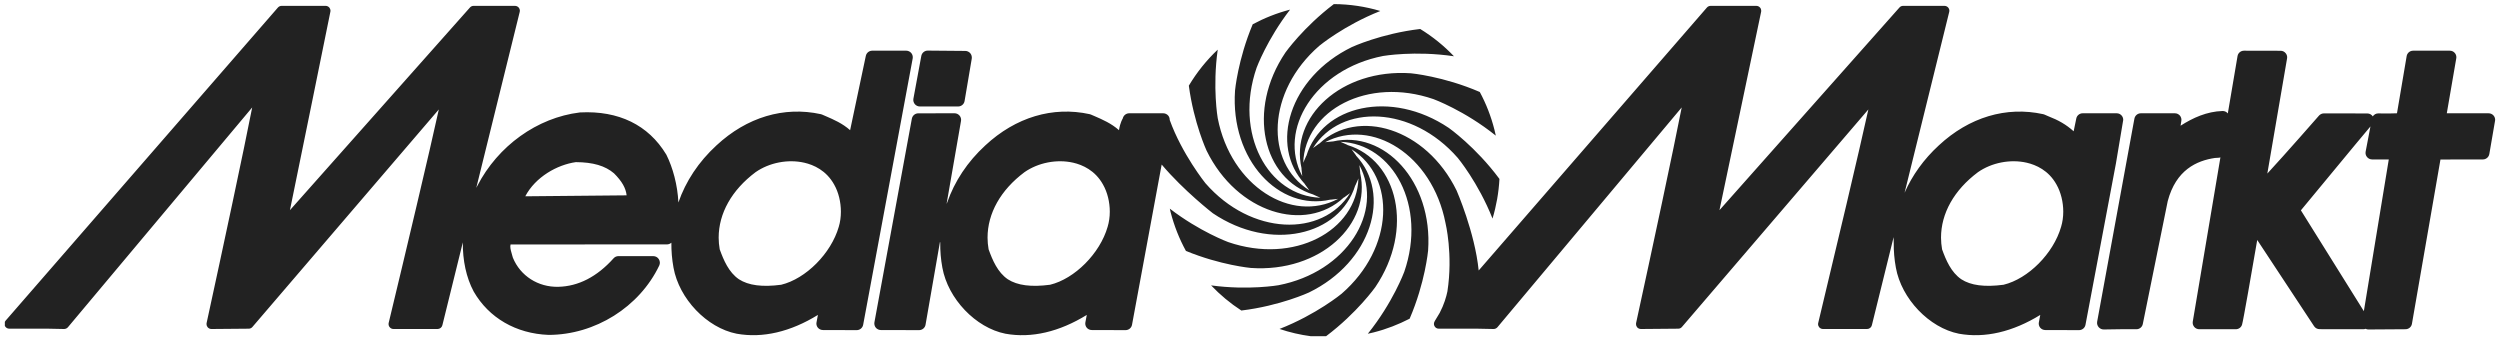
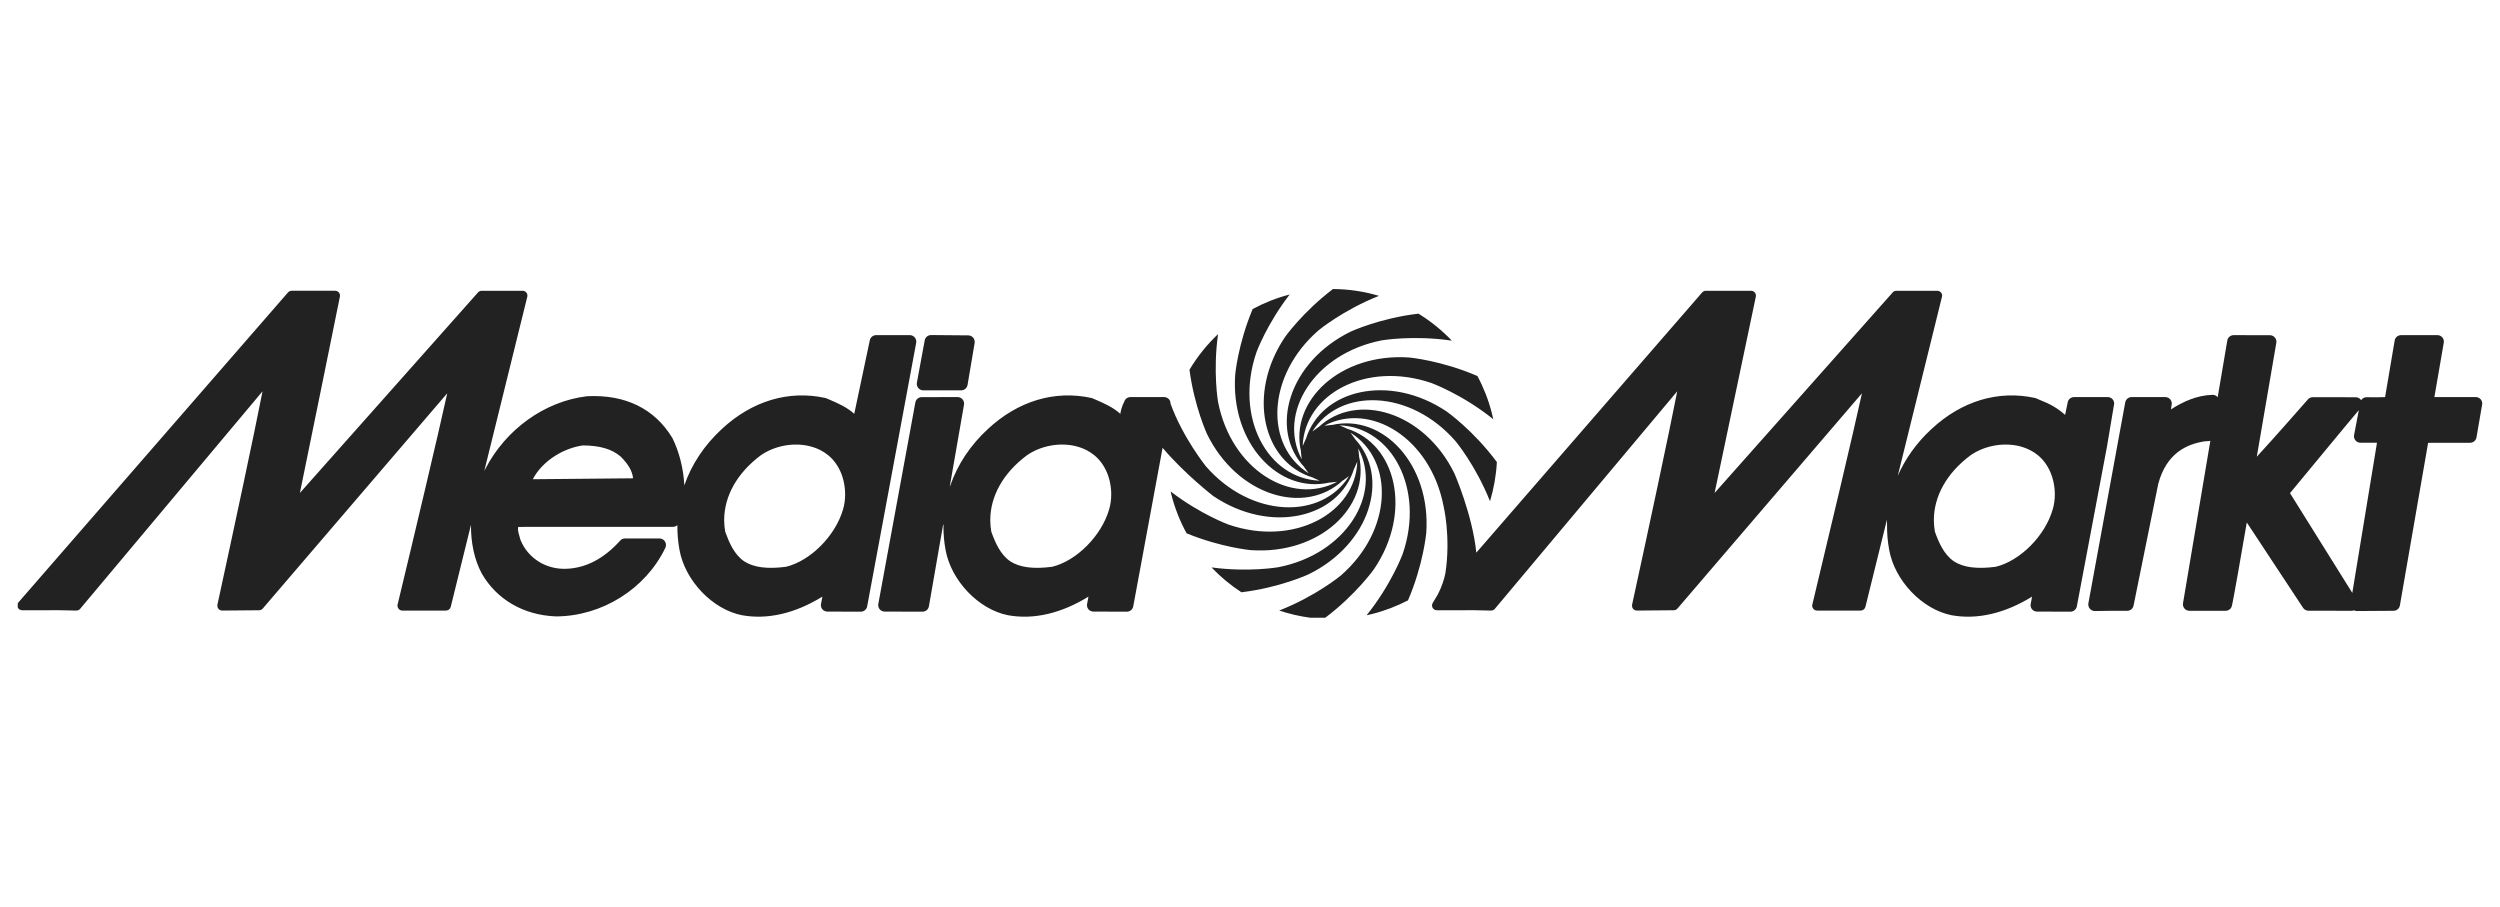
- <svg xmlns="http://www.w3.org/2000/svg" width="191" height="26" viewBox="0 0 191 26" fill="none">
-   <path fill-rule="evenodd" clip-rule="evenodd" d="M162.098 8.833C162.005 8.721 161.864 8.654 161.715 8.654H159.119C158.883 8.654 158.676 8.819 158.629 9.05L158.427 10.03C157.851 9.514 157.276 9.184 156.452 8.865L156.194 8.752C156.162 8.741 156.131 8.728 156.098 8.722C153.28 8.105 150.447 8.952 148.128 11.106C146.97 12.169 146.092 13.401 145.51 14.727L148.92 0.911C148.95 0.801 148.924 0.681 148.853 0.591C148.783 0.501 148.673 0.448 148.558 0.448H145.398C145.288 0.448 145.188 0.493 145.117 0.575L131.367 16.057C131.849 13.737 134.551 0.898 134.551 0.898C134.551 0.873 134.558 0.845 134.558 0.821C134.558 0.738 134.531 0.652 134.474 0.586C134.404 0.499 134.295 0.448 134.184 0.448H130.694C130.583 0.448 130.479 0.496 130.409 0.575L112.971 20.665C112.678 17.74 111.284 14.555 111.284 14.555C108.947 9.778 103.747 8.231 100.798 10.97L100.778 10.975L100.315 11.31C102.454 7.904 107.882 8.056 111.375 12.066C111.375 12.066 112.928 13.928 114.029 16.698C114.323 15.72 114.503 14.706 114.558 13.67C112.738 11.215 110.688 9.773 110.688 9.773C106.274 6.803 100.991 8.057 99.81 11.9L99.794 11.916L99.566 12.436C99.71 8.416 104.484 5.844 109.518 7.573C109.518 7.573 111.888 8.441 114.28 10.363C114.248 10.21 114.215 10.057 114.173 9.903C113.915 8.888 113.539 7.925 113.056 7.028C110.266 5.823 107.792 5.599 107.792 5.599C102.479 5.231 98.535 8.947 99.439 12.865L99.432 12.886L99.492 13.453C97.604 9.899 100.448 5.293 105.672 4.276C105.672 4.276 108.099 3.856 111.082 4.299C110.326 3.502 109.462 2.804 108.504 2.214C105.513 2.564 103.281 3.597 103.281 3.597C98.498 5.925 96.944 11.114 99.691 14.059L99.694 14.076L100.031 14.539C96.616 12.403 96.771 6.992 100.787 3.506C100.787 3.506 102.664 1.946 105.457 0.84C104.305 0.496 103.11 0.32 101.906 0.313C99.571 2.085 98.209 4.01 98.209 4.01C95.232 8.415 96.489 13.683 100.34 14.863L100.355 14.875L100.878 15.108C96.851 14.964 94.272 10.2 96.004 5.178C96.004 5.178 96.802 3.012 98.562 0.735C97.554 0.996 96.601 1.377 95.707 1.855C94.57 4.56 94.357 6.915 94.357 6.915C93.987 12.215 97.715 16.15 101.643 15.251L101.661 15.256L102.231 15.193C98.669 17.079 94.048 14.241 93.034 9.026C93.034 9.026 92.627 6.696 93.034 3.793C92.185 4.595 91.442 5.516 90.827 6.545C91.208 9.405 92.182 11.507 92.182 11.507C94.517 16.282 99.717 17.831 102.666 15.09L102.688 15.086L103.15 14.752C101.012 18.157 95.583 18.005 92.092 13.995C92.092 13.995 90.302 11.764 89.366 9.165C89.368 9.043 89.331 8.926 89.254 8.833C89.158 8.721 89.018 8.654 88.866 8.654H86.273C86.035 8.654 85.83 8.819 85.78 9.05C85.78 9.05 85.581 9.352 85.49 9.946C84.914 9.432 84.231 9.134 83.608 8.865L83.344 8.752C83.314 8.741 83.281 8.728 83.251 8.722C80.433 8.105 77.601 8.952 75.281 11.106C73.91 12.365 72.926 13.858 72.367 15.471L72.319 15.577L73.422 9.237C73.446 9.094 73.406 8.944 73.31 8.831C73.213 8.719 73.072 8.653 72.926 8.654L70.158 8.658C69.916 8.659 69.708 8.831 69.665 9.071L66.805 24.627C66.78 24.773 66.821 24.924 66.915 25.039C67.01 25.15 67.152 25.215 67.3 25.215L70.217 25.222C70.463 25.222 70.672 25.046 70.712 24.806L71.814 18.476C71.826 18.516 71.836 18.542 71.836 18.542C71.826 19.171 71.878 19.809 71.996 20.446C72.425 22.825 74.539 25.044 76.818 25.496C78.806 25.855 80.932 25.352 83.03 24.06C82.989 24.286 82.923 24.627 82.923 24.627C82.917 24.657 82.915 24.687 82.915 24.719C82.915 24.835 82.955 24.949 83.03 25.039C83.124 25.152 83.266 25.215 83.418 25.215L85.992 25.222C86.234 25.222 86.442 25.052 86.486 24.814L88.752 12.571C90.447 14.579 92.664 16.294 92.664 16.294C97.077 19.266 102.358 18.011 103.539 14.17L103.557 14.153L103.786 13.631C103.642 17.65 98.866 20.226 93.832 18.494C93.832 18.494 91.661 17.698 89.374 15.942C89.393 16.025 89.41 16.111 89.431 16.196C89.703 17.247 90.096 18.245 90.605 19.171C93.265 20.264 95.56 20.471 95.56 20.471C100.87 20.841 104.815 17.122 103.913 13.203L103.92 13.183L103.857 12.614C105.747 16.168 102.902 20.781 97.675 21.791C97.675 21.791 95.392 22.191 92.528 21.804C93.214 22.524 93.986 23.17 94.839 23.724C97.807 23.365 100.005 22.345 100.005 22.345C104.79 20.018 106.346 14.828 103.599 11.886L103.593 11.864L103.257 11.404C106.673 13.539 106.52 18.95 102.503 22.437C102.503 22.437 100.587 24.024 97.755 25.132C98.535 25.395 99.339 25.581 100.152 25.688H101.31C103.689 23.898 105.077 21.932 105.077 21.932C108.057 17.527 106.801 12.257 102.947 11.08L102.932 11.064L102.411 10.834C106.439 10.979 109.019 15.742 107.286 20.766C107.286 20.766 106.42 23.116 104.501 25.499C104.655 25.465 104.803 25.433 104.956 25.393C105.93 25.147 106.846 24.786 107.697 24.348C108.887 21.585 109.107 19.143 109.107 19.143C109.48 13.847 105.751 9.909 101.82 10.81L101.804 10.806L101.235 10.866C104.795 8.982 109.419 11.82 110.435 17.035C110.435 17.035 111.021 19.429 110.582 22.265C110.498 22.675 110.326 23.268 109.994 23.902C109.894 24.078 109.769 24.286 109.617 24.528L109.621 24.521C109.619 24.528 109.613 24.533 109.609 24.541C109.605 24.548 109.605 24.549 109.605 24.555C109.545 24.656 109.533 24.783 109.585 24.895C109.643 25.029 109.777 25.114 109.926 25.111H111.545C112.397 25.107 113.128 25.102 114.101 25.136C114.217 25.138 114.328 25.088 114.402 25.003L128.482 8.209C127.888 11.273 126.203 19.151 124.997 24.682C124.994 24.709 124.991 24.736 124.991 24.762C124.991 24.847 125.019 24.93 125.071 24.996C125.144 25.086 125.251 25.136 125.369 25.136L128.217 25.111C128.325 25.111 128.428 25.065 128.498 24.981C128.498 24.981 141.127 10.244 142.743 8.361C142.07 11.437 140.226 19.207 138.912 24.674C138.902 24.704 138.898 24.73 138.898 24.761C138.898 24.842 138.926 24.925 138.98 24.992C139.052 25.083 139.159 25.136 139.276 25.136H142.644C142.816 25.136 142.969 25.019 143.01 24.849L144.468 18.948L144.671 18.118C144.678 18.355 144.681 18.542 144.681 18.542C144.674 19.171 144.726 19.809 144.844 20.446C145.269 22.825 147.388 25.044 149.663 25.496C151.65 25.855 153.779 25.352 155.876 24.06L155.769 24.627C155.764 24.657 155.76 24.687 155.76 24.719C155.76 24.835 155.8 24.949 155.874 25.039C155.972 25.152 156.114 25.215 156.26 25.215L158.836 25.222C159.081 25.222 159.287 25.052 159.331 24.814L161.657 12.487L162.214 9.165C162.216 9.043 162.178 8.926 162.097 8.833H162.098ZM0.37 24.896V24.586C0.386 24.554 0.405 24.523 0.43 24.496L21.234 0.575C21.306 0.495 21.408 0.447 21.519 0.447H24.877C24.987 0.447 25.093 0.498 25.167 0.585C25.22 0.651 25.251 0.739 25.251 0.82C25.251 0.844 25.246 0.872 25.241 0.897C25.241 0.897 22.636 13.735 22.151 16.057C23.794 14.207 35.903 0.575 35.903 0.575C35.973 0.493 36.077 0.448 36.181 0.448H39.343C39.459 0.448 39.569 0.501 39.64 0.591C39.71 0.681 39.736 0.801 39.706 0.911L36.388 14.351C36.416 14.301 36.439 14.252 36.465 14.206C38.044 11.142 41.045 8.988 44.292 8.592C44.302 8.589 44.315 8.589 44.328 8.589C47.265 8.441 49.532 9.549 50.891 11.789L50.913 11.825C51.401 12.803 51.765 14.118 51.83 15.471C52.385 13.858 53.37 12.365 54.74 11.106C57.06 8.952 59.89 8.105 62.711 8.722C62.74 8.728 62.775 8.741 62.804 8.752L63.066 8.865C63.692 9.134 64.373 9.432 64.949 9.946C65.254 8.515 66.149 4.268 66.149 4.268C66.199 4.038 66.403 3.872 66.639 3.872H69.234C69.384 3.872 69.524 3.939 69.62 4.05C69.715 4.164 69.755 4.316 69.73 4.462L65.945 24.814C65.9 25.052 65.694 25.222 65.452 25.222L62.877 25.215C62.727 25.215 62.583 25.152 62.488 25.039C62.413 24.949 62.372 24.835 62.372 24.719C62.372 24.688 62.376 24.656 62.382 24.627C62.382 24.627 62.447 24.286 62.488 24.06C60.39 25.352 58.267 25.855 56.277 25.495C54 25.044 51.883 22.825 51.455 20.446C51.339 19.809 51.287 19.171 51.293 18.542C51.203 18.622 51.084 18.672 50.957 18.672L39.007 18.677C38.996 18.727 38.987 18.77 38.987 18.822C38.987 19.004 39.051 19.242 39.133 19.512L39.184 19.687C39.751 21.077 41.112 21.949 42.656 21.912C44.191 21.877 45.613 21.144 46.877 19.735C46.97 19.628 47.107 19.568 47.248 19.568H49.912C50.084 19.568 50.246 19.656 50.335 19.802C50.428 19.947 50.44 20.129 50.368 20.284C48.855 23.456 45.464 25.586 41.905 25.586C39.428 25.49 37.35 24.288 36.193 22.278C35.617 21.207 35.344 19.878 35.36 18.516L33.797 24.849C33.755 25.019 33.602 25.136 33.43 25.136H30.06C29.946 25.136 29.837 25.083 29.768 24.992C29.712 24.925 29.684 24.842 29.684 24.762C29.684 24.73 29.689 24.703 29.694 24.674C31.011 19.207 32.856 11.437 33.526 8.362L19.283 24.982C19.213 25.065 19.111 25.111 19.002 25.111L16.155 25.136C16.04 25.136 15.934 25.086 15.861 24.996C15.807 24.93 15.777 24.846 15.777 24.761C15.777 24.736 15.777 24.709 15.784 24.682C16.989 19.151 18.674 11.272 19.267 8.209L5.187 25.003C5.114 25.088 5.003 25.138 4.887 25.136C3.915 25.102 3.183 25.106 2.331 25.111H0.71C0.565 25.114 0.432 25.029 0.37 24.896ZM157.467 17.332C156.884 19.364 154.957 21.299 153.072 21.755C151.63 21.945 150.574 21.81 149.842 21.335C149.065 20.803 148.675 19.88 148.374 19.048C148.324 18.75 148.294 18.45 148.294 18.157C148.294 16.306 149.288 14.522 151.116 13.155C152.163 12.423 153.592 12.145 154.842 12.431C155.547 12.594 156.515 13.012 157.117 14.101C157.452 14.692 157.633 15.441 157.633 16.171C157.633 16.575 157.577 16.971 157.467 17.332ZM40.131 14.997L47.874 14.924C47.814 14.371 47.522 13.854 46.91 13.242C46.235 12.665 45.31 12.394 43.995 12.387C42.571 12.585 40.908 13.519 40.131 14.997ZM64.081 17.332C64.191 16.971 64.244 16.575 64.244 16.172C64.244 15.441 64.066 14.692 63.73 14.102C63.123 13.012 62.16 12.594 61.452 12.432C60.204 12.145 58.775 12.422 57.724 13.155C55.901 14.522 54.906 16.305 54.906 18.157C54.906 18.45 54.934 18.75 54.986 19.048C55.287 19.88 55.676 20.803 56.452 21.335C57.188 21.81 58.246 21.945 59.683 21.755C61.567 21.299 63.494 19.364 64.081 17.332ZM70.389 4.268L69.784 7.54C69.756 7.686 69.797 7.839 69.892 7.957C69.987 8.069 70.128 8.135 70.28 8.135H73.2C73.44 8.135 73.65 7.965 73.693 7.725L74.242 4.482C74.265 4.337 74.226 4.185 74.133 4.072C74.038 3.959 73.897 3.892 73.753 3.891L70.882 3.866C70.642 3.864 70.435 4.035 70.389 4.268ZM84.622 17.332C84.037 19.364 82.108 21.299 80.226 21.755C78.786 21.945 77.73 21.81 76.994 21.335C76.218 20.803 75.83 19.88 75.529 19.048C75.477 18.75 75.449 18.45 75.449 18.157C75.449 16.306 76.442 14.522 78.269 13.155C79.319 12.423 80.744 12.145 81.996 12.431C82.702 12.594 83.667 13.012 84.271 14.101C84.608 14.692 84.788 15.441 84.788 16.171C84.788 16.575 84.731 16.971 84.622 17.332ZM180.598 23.773L175.788 16.069C176.178 15.61 180.271 10.635 181.102 9.66L180.734 11.589C180.706 11.736 180.747 11.887 180.843 12C180.937 12.113 181.077 12.181 181.228 12.181H182.503C182.358 13.061 181.024 21.168 180.598 23.773ZM166.596 9.605L166.653 9.245C166.682 9.1 166.64 8.949 166.548 8.835C166.451 8.722 166.312 8.655 166.164 8.655H163.566C163.326 8.652 163.116 8.821 163.07 9.059L162.997 9.451L160.221 24.585C160.197 24.731 160.241 24.884 160.339 24.997C160.437 25.109 160.586 25.176 160.736 25.172L162.018 25.153H163.223C163.463 25.153 163.663 24.986 163.71 24.755L165.615 15.363C166.244 12.983 167.825 12.274 169.223 12.068C169.298 12.058 169.58 12.062 169.64 12.024C168.682 17.718 167.548 24.46 167.527 24.574C167.503 24.716 167.545 24.864 167.64 24.977C167.734 25.088 167.876 25.153 168.019 25.153H170.816C171.035 25.153 171.23 25.013 171.292 24.803C171.382 24.529 172.051 20.659 172.452 18.334C173.488 19.901 176.797 24.924 176.797 24.924C176.89 25.064 177.047 25.148 177.214 25.148L180.558 25.153C180.619 25.153 180.674 25.139 180.731 25.121C180.802 25.153 180.881 25.175 180.959 25.172L183.782 25.153C184.026 25.151 184.231 24.977 184.271 24.743L186.451 12.187L189.691 12.182C189.934 12.182 190.141 12.007 190.184 11.769L190.62 9.235C190.626 9.207 190.629 9.181 190.629 9.15C190.629 9.036 190.587 8.922 190.513 8.832C190.418 8.72 190.279 8.655 190.128 8.655H186.935C187.091 7.759 187.659 4.455 187.659 4.455C187.663 4.427 187.666 4.399 187.666 4.371C187.666 4.252 187.626 4.138 187.549 4.05C187.456 3.935 187.313 3.873 187.168 3.873H184.361C184.119 3.873 183.911 4.047 183.869 4.285C183.869 4.285 183.245 7.978 183.129 8.655C182.875 8.663 182.614 8.668 182.614 8.668L182.176 8.671L181.711 8.663C181.533 8.659 181.374 8.75 181.281 8.893C181.191 8.757 181.039 8.668 180.869 8.668L178.3 8.663H177.549C177.409 8.663 177.277 8.722 177.18 8.823C177.18 8.823 174.596 11.777 173.224 13.26C173.625 10.91 174.732 4.463 174.732 4.463C174.736 4.433 174.739 4.406 174.739 4.376C174.739 4.26 174.696 4.146 174.619 4.058C174.526 3.943 174.386 3.879 174.239 3.879L171.444 3.873C171.198 3.871 170.987 4.046 170.948 4.284C170.883 4.669 170.593 6.384 170.204 8.671L170.191 8.651C170.093 8.536 169.95 8.476 169.798 8.481C168.608 8.516 167.533 9.002 166.596 9.605Z" fill="#222222" />
+ <svg xmlns="http://www.w3.org/2000/svg" width="193" height="70" viewBox="0 0 193 70" fill="none">
+   <path fill-rule="evenodd" clip-rule="evenodd" d="M163.098 30.833C163.005 30.721 162.864 30.654 162.715 30.654H160.119C159.883 30.654 159.676 30.819 159.629 31.05L159.427 32.03C158.851 31.514 158.276 31.184 157.452 30.865L157.194 30.752C157.162 30.741 157.131 30.728 157.098 30.722C154.28 30.105 151.447 30.952 149.128 33.106C147.97 34.169 147.092 35.401 146.51 36.727L149.92 22.911C149.95 22.801 149.924 22.681 149.853 22.591C149.783 22.501 149.673 22.448 149.558 22.448H146.398C146.288 22.448 146.188 22.493 146.117 22.575L132.367 38.057C132.849 35.737 135.551 22.898 135.551 22.898C135.551 22.873 135.558 22.845 135.558 22.821C135.558 22.738 135.531 22.652 135.474 22.586C135.404 22.499 135.295 22.448 135.184 22.448H131.694C131.583 22.448 131.479 22.496 131.409 22.575L113.971 42.665C113.678 39.74 112.284 36.555 112.284 36.555C109.947 31.778 104.747 30.231 101.798 32.97L101.778 32.975L101.315 33.31C103.454 29.904 108.882 30.056 112.375 34.066C112.375 34.066 113.928 35.928 115.029 38.698C115.323 37.72 115.503 36.706 115.558 35.67C113.738 33.215 111.688 31.773 111.688 31.773C107.274 28.803 101.991 30.057 100.81 33.9L100.794 33.916L100.566 34.436C100.71 30.416 105.484 27.844 110.518 29.573C110.518 29.573 112.888 30.441 115.28 32.363C115.248 32.21 115.215 32.057 115.173 31.903C114.915 30.888 114.539 29.925 114.056 29.028C111.266 27.823 108.792 27.599 108.792 27.599C103.479 27.231 99.535 30.947 100.439 34.865L100.432 34.886L100.492 35.453C98.604 31.899 101.448 27.293 106.672 26.276C106.672 26.276 109.099 25.856 112.082 26.299C111.326 25.502 110.462 24.804 109.504 24.214C106.513 24.564 104.281 25.597 104.281 25.597C99.498 27.925 97.944 33.114 100.691 36.059L100.694 36.076L101.031 36.539C97.616 34.403 97.771 28.992 101.787 25.506C101.787 25.506 103.664 23.946 106.457 22.84C105.305 22.496 104.11 22.32 102.906 22.313C100.571 24.085 99.209 26.01 99.209 26.01C96.232 30.415 97.489 35.683 101.34 36.863L101.355 36.875L101.878 37.108C97.851 36.964 95.272 32.2 97.004 27.178C97.004 27.178 97.802 25.012 99.562 22.735C98.554 22.996 97.601 23.377 96.707 23.855C95.57 26.56 95.357 28.915 95.357 28.915C94.987 34.215 98.715 38.15 102.643 37.251L102.661 37.256L103.231 37.193C99.669 39.079 95.048 36.241 94.034 31.026C94.034 31.026 93.627 28.696 94.034 25.793C93.185 26.595 92.442 27.516 91.827 28.545C92.208 31.405 93.182 33.507 93.182 33.507C95.517 38.282 100.717 39.831 103.666 37.09L103.688 37.086L104.15 36.752C102.012 40.157 96.583 40.005 93.092 35.995C93.092 35.995 91.302 33.764 90.366 31.165C90.368 31.043 90.331 30.926 90.254 30.833C90.158 30.721 90.018 30.654 89.866 30.654H87.273C87.035 30.654 86.83 30.819 86.78 31.05C86.78 31.05 86.581 31.352 86.49 31.946C85.914 31.432 85.231 31.134 84.608 30.865L84.344 30.752C84.314 30.741 84.281 30.728 84.251 30.722C81.433 30.105 78.601 30.952 76.281 33.106C74.91 34.365 73.926 35.858 73.367 37.471L73.319 37.577L74.422 31.237C74.446 31.094 74.406 30.944 74.31 30.831C74.213 30.719 74.072 30.653 73.926 30.654L71.158 30.658C70.916 30.659 70.708 30.831 70.665 31.071L67.805 46.627C67.78 46.773 67.821 46.924 67.915 47.039C68.01 47.15 68.152 47.215 68.3 47.215L71.217 47.222C71.463 47.222 71.672 47.046 71.712 46.806L72.814 40.476C72.826 40.516 72.836 40.542 72.836 40.542C72.826 41.171 72.878 41.809 72.996 42.446C73.425 44.825 75.539 47.044 77.818 47.496C79.806 47.855 81.932 47.352 84.03 46.06C83.989 46.286 83.923 46.627 83.923 46.627C83.917 46.657 83.915 46.687 83.915 46.719C83.915 46.835 83.955 46.949 84.03 47.039C84.124 47.152 84.266 47.215 84.418 47.215L86.992 47.222C87.234 47.222 87.442 47.052 87.486 46.814L89.752 34.571C91.447 36.579 93.664 38.294 93.664 38.294C98.077 41.266 103.358 40.011 104.539 36.17L104.557 36.153L104.786 35.631C104.642 39.65 99.866 42.226 94.832 40.494C94.832 40.494 92.661 39.698 90.374 37.942C90.393 38.025 90.41 38.111 90.431 38.196C90.703 39.247 91.096 40.245 91.605 41.171C94.265 42.264 96.56 42.471 96.56 42.471C101.87 42.841 105.815 39.122 104.913 35.203L104.92 35.183L104.857 34.614C106.747 38.168 103.902 42.781 98.675 43.791C98.675 43.791 96.392 44.191 93.528 43.804C94.214 44.524 94.986 45.17 95.839 45.724C98.807 45.365 101.005 44.345 101.005 44.345C105.79 42.018 107.346 36.828 104.599 33.886L104.593 33.864L104.257 33.404C107.673 35.539 107.52 40.95 103.503 44.437C103.503 44.437 101.587 46.024 98.755 47.132C99.535 47.395 100.339 47.581 101.152 47.688H102.31C104.689 45.898 106.077 43.932 106.077 43.932C109.057 39.527 107.801 34.257 103.947 33.08L103.932 33.064L103.411 32.834C107.439 32.979 110.019 37.742 108.286 42.766C108.286 42.766 107.42 45.116 105.501 47.499C105.655 47.465 105.803 47.433 105.956 47.393C106.93 47.147 107.846 46.786 108.697 46.348C109.887 43.585 110.107 41.143 110.107 41.143C110.48 35.847 106.751 31.909 102.82 32.81L102.804 32.806L102.235 32.866C105.795 30.982 110.419 33.82 111.435 39.035C111.435 39.035 112.021 41.429 111.582 44.265C111.498 44.675 111.326 45.268 110.994 45.902C110.894 46.078 110.769 46.286 110.617 46.528L110.621 46.521C110.619 46.528 110.613 46.533 110.609 46.541C110.605 46.548 110.605 46.549 110.605 46.555C110.545 46.656 110.533 46.783 110.585 46.895C110.643 47.029 110.777 47.114 110.926 47.111H112.545C113.397 47.107 114.128 47.102 115.101 47.136C115.217 47.138 115.328 47.088 115.402 47.003L129.482 30.209C128.888 33.273 127.203 41.151 125.997 46.682C125.994 46.709 125.991 46.736 125.991 46.762C125.991 46.847 126.019 46.93 126.071 46.996C126.144 47.086 126.251 47.136 126.369 47.136L129.217 47.111C129.325 47.111 129.428 47.065 129.498 46.981C129.498 46.981 142.127 32.244 143.743 30.361C143.07 33.437 141.226 41.207 139.912 46.674C139.902 46.704 139.898 46.73 139.898 46.761C139.898 46.842 139.926 46.925 139.98 46.992C140.052 47.083 140.159 47.136 140.276 47.136H143.644C143.816 47.136 143.969 47.019 144.01 46.849L145.468 40.948L145.671 40.118C145.678 40.355 145.681 40.542 145.681 40.542C145.674 41.171 145.726 41.809 145.844 42.446C146.269 44.825 148.388 47.044 150.663 47.496C152.65 47.855 154.779 47.352 156.876 46.06L156.769 46.627C156.764 46.657 156.76 46.687 156.76 46.719C156.76 46.835 156.8 46.949 156.874 47.039C156.972 47.152 157.114 47.215 157.26 47.215L159.836 47.222C160.081 47.222 160.287 47.052 160.331 46.814L162.657 34.487L163.214 31.165C163.216 31.043 163.178 30.926 163.097 30.833H163.098ZM1.37 46.896V46.586C1.386 46.554 1.405 46.523 1.43 46.496L22.234 22.575C22.306 22.495 22.408 22.447 22.519 22.447H25.877C25.987 22.447 26.093 22.498 26.167 22.585C26.22 22.651 26.251 22.739 26.251 22.82C26.251 22.844 26.246 22.872 26.241 22.897C26.241 22.897 23.636 35.735 23.151 38.057C24.794 36.207 36.903 22.575 36.903 22.575C36.973 22.493 37.077 22.448 37.181 22.448H40.343C40.459 22.448 40.569 22.501 40.64 22.591C40.71 22.681 40.736 22.801 40.706 22.911L37.388 36.351C37.416 36.301 37.439 36.252 37.465 36.206C39.044 33.142 42.045 30.988 45.292 30.592C45.302 30.589 45.315 30.589 45.328 30.589C48.265 30.441 50.532 31.549 51.891 33.789L51.913 33.825C52.401 34.803 52.765 36.118 52.83 37.471C53.385 35.858 54.37 34.365 55.74 33.106C58.06 30.952 60.89 30.105 63.711 30.722C63.74 30.728 63.775 30.741 63.804 30.752L64.066 30.865C64.692 31.134 65.373 31.432 65.949 31.946C66.254 30.515 67.149 26.268 67.149 26.268C67.199 26.038 67.403 25.872 67.639 25.872H70.234C70.384 25.872 70.524 25.939 70.62 26.05C70.715 26.164 70.755 26.316 70.73 26.462L66.945 46.814C66.9 47.052 66.694 47.222 66.452 47.222L63.877 47.215C63.727 47.215 63.583 47.152 63.488 47.039C63.413 46.949 63.372 46.835 63.372 46.719C63.372 46.688 63.376 46.656 63.382 46.627C63.382 46.627 63.447 46.286 63.488 46.06C61.39 47.352 59.267 47.855 57.277 47.495C55 47.044 52.883 44.825 52.455 42.446C52.339 41.809 52.287 41.171 52.293 40.542C52.203 40.622 52.084 40.672 51.957 40.672L40.007 40.677C39.996 40.727 39.987 40.77 39.987 40.822C39.987 41.004 40.051 41.242 40.133 41.512L40.184 41.687C40.751 43.077 42.112 43.949 43.656 43.912C45.191 43.877 46.613 43.144 47.877 41.735C47.97 41.628 48.107 41.568 48.248 41.568H50.912C51.084 41.568 51.246 41.656 51.335 41.802C51.428 41.947 51.44 42.129 51.368 42.284C49.855 45.456 46.464 47.586 42.905 47.586C40.428 47.49 38.35 46.288 37.193 44.278C36.617 43.207 36.344 41.878 36.36 40.516L34.797 46.849C34.755 47.019 34.602 47.136 34.43 47.136H31.06C30.946 47.136 30.837 47.083 30.768 46.992C30.712 46.925 30.684 46.842 30.684 46.762C30.684 46.73 30.689 46.703 30.694 46.674C32.011 41.207 33.856 33.437 34.526 30.362L20.283 46.982C20.213 47.065 20.111 47.111 20.002 47.111L17.155 47.136C17.04 47.136 16.934 47.086 16.861 46.996C16.807 46.93 16.777 46.846 16.777 46.761C16.777 46.736 16.777 46.709 16.784 46.682C17.989 41.151 19.674 33.272 20.267 30.209L6.187 47.003C6.114 47.088 6.003 47.138 5.887 47.136C4.915 47.102 4.183 47.106 3.331 47.111H1.71C1.565 47.114 1.432 47.029 1.37 46.896ZM158.467 39.332C157.884 41.364 155.957 43.299 154.072 43.755C152.63 43.945 151.574 43.81 150.842 43.335C150.065 42.803 149.675 41.88 149.374 41.048C149.324 40.75 149.294 40.45 149.294 40.157C149.294 38.306 150.288 36.522 152.116 35.155C153.163 34.423 154.592 34.145 155.842 34.431C156.547 34.594 157.515 35.012 158.117 36.101C158.452 36.692 158.633 37.441 158.633 38.171C158.633 38.575 158.577 38.971 158.467 39.332ZM41.131 36.997L48.874 36.924C48.814 36.371 48.522 35.854 47.91 35.242C47.235 34.665 46.31 34.394 44.995 34.387C43.571 34.585 41.908 35.519 41.131 36.997ZM65.081 39.332C65.191 38.971 65.244 38.575 65.244 38.172C65.244 37.441 65.066 36.692 64.73 36.102C64.123 35.012 63.16 34.594 62.452 34.432C61.204 34.145 59.775 34.422 58.724 35.155C56.901 36.522 55.906 38.305 55.906 40.157C55.906 40.45 55.934 40.75 55.986 41.048C56.287 41.88 56.676 42.803 57.452 43.335C58.188 43.81 59.246 43.945 60.683 43.755C62.567 43.299 64.494 41.364 65.081 39.332ZM71.389 26.268L70.784 29.54C70.756 29.686 70.797 29.839 70.892 29.957C70.987 30.069 71.128 30.135 71.28 30.135H74.2C74.44 30.135 74.65 29.965 74.693 29.725L75.242 26.482C75.265 26.337 75.226 26.185 75.133 26.072C75.038 25.959 74.897 25.892 74.753 25.891L71.882 25.866C71.642 25.864 71.435 26.035 71.389 26.268ZM85.622 39.332C85.037 41.364 83.108 43.299 81.226 43.755C79.786 43.945 78.73 43.81 77.994 43.335C77.218 42.803 76.83 41.88 76.529 41.048C76.477 40.75 76.449 40.45 76.449 40.157C76.449 38.306 77.442 36.522 79.269 35.155C80.319 34.423 81.744 34.145 82.996 34.431C83.702 34.594 84.667 35.012 85.271 36.101C85.608 36.692 85.788 37.441 85.788 38.171C85.788 38.575 85.731 38.971 85.622 39.332ZM181.598 45.773L176.788 38.069C177.178 37.61 181.271 32.635 182.102 31.66L181.734 33.589C181.706 33.736 181.747 33.887 181.843 34C181.937 34.113 182.077 34.181 182.228 34.181H183.503C183.358 35.061 182.024 43.168 181.598 45.773ZM167.596 31.605L167.653 31.245C167.682 31.1 167.64 30.949 167.548 30.835C167.451 30.722 167.312 30.655 167.164 30.655H164.566C164.326 30.652 164.116 30.821 164.07 31.059L163.997 31.451L161.221 46.585C161.197 46.731 161.241 46.884 161.339 46.997C161.437 47.109 161.586 47.176 161.736 47.172L163.018 47.153H164.223C164.463 47.153 164.663 46.986 164.71 46.755L166.615 37.363C167.244 34.983 168.825 34.274 170.223 34.068C170.298 34.058 170.58 34.062 170.64 34.024C169.682 39.718 168.548 46.46 168.527 46.574C168.503 46.716 168.545 46.864 168.64 46.977C168.734 47.088 168.876 47.153 169.019 47.153H171.816C172.035 47.153 172.23 47.013 172.292 46.803C172.382 46.529 173.051 42.659 173.452 40.334C174.488 41.901 177.797 46.924 177.797 46.924C177.89 47.064 178.047 47.148 178.214 47.148L181.558 47.153C181.619 47.153 181.674 47.139 181.731 47.121C181.802 47.153 181.881 47.175 181.959 47.172L184.782 47.153C185.026 47.151 185.231 46.977 185.271 46.743L187.451 34.187L190.691 34.182C190.934 34.182 191.141 34.007 191.184 33.769L191.62 31.235C191.626 31.207 191.629 31.181 191.629 31.15C191.629 31.036 191.587 30.922 191.513 30.832C191.418 30.72 191.279 30.655 191.128 30.655H187.935C188.091 29.759 188.659 26.455 188.659 26.455C188.663 26.427 188.666 26.399 188.666 26.371C188.666 26.252 188.626 26.138 188.549 26.05C188.456 25.935 188.313 25.873 188.168 25.873H185.361C185.119 25.873 184.911 26.047 184.869 26.285C184.869 26.285 184.245 29.978 184.129 30.655C183.875 30.663 183.614 30.668 183.614 30.668L183.176 30.671L182.711 30.663C182.533 30.659 182.374 30.75 182.281 30.893C182.191 30.757 182.039 30.668 181.869 30.668L179.3 30.663H178.549C178.409 30.663 178.277 30.722 178.18 30.823C178.18 30.823 175.596 33.777 174.224 35.26C174.625 32.91 175.732 26.463 175.732 26.463C175.736 26.433 175.739 26.406 175.739 26.376C175.739 26.26 175.696 26.146 175.619 26.058C175.526 25.943 175.386 25.879 175.239 25.879L172.444 25.873C172.198 25.871 171.987 26.046 171.948 26.284C171.883 26.669 171.593 28.384 171.204 30.671L171.191 30.651C171.093 30.536 170.95 30.476 170.798 30.481C169.608 30.516 168.533 31.002 167.596 31.605Z" fill="#222222" />
</svg>
